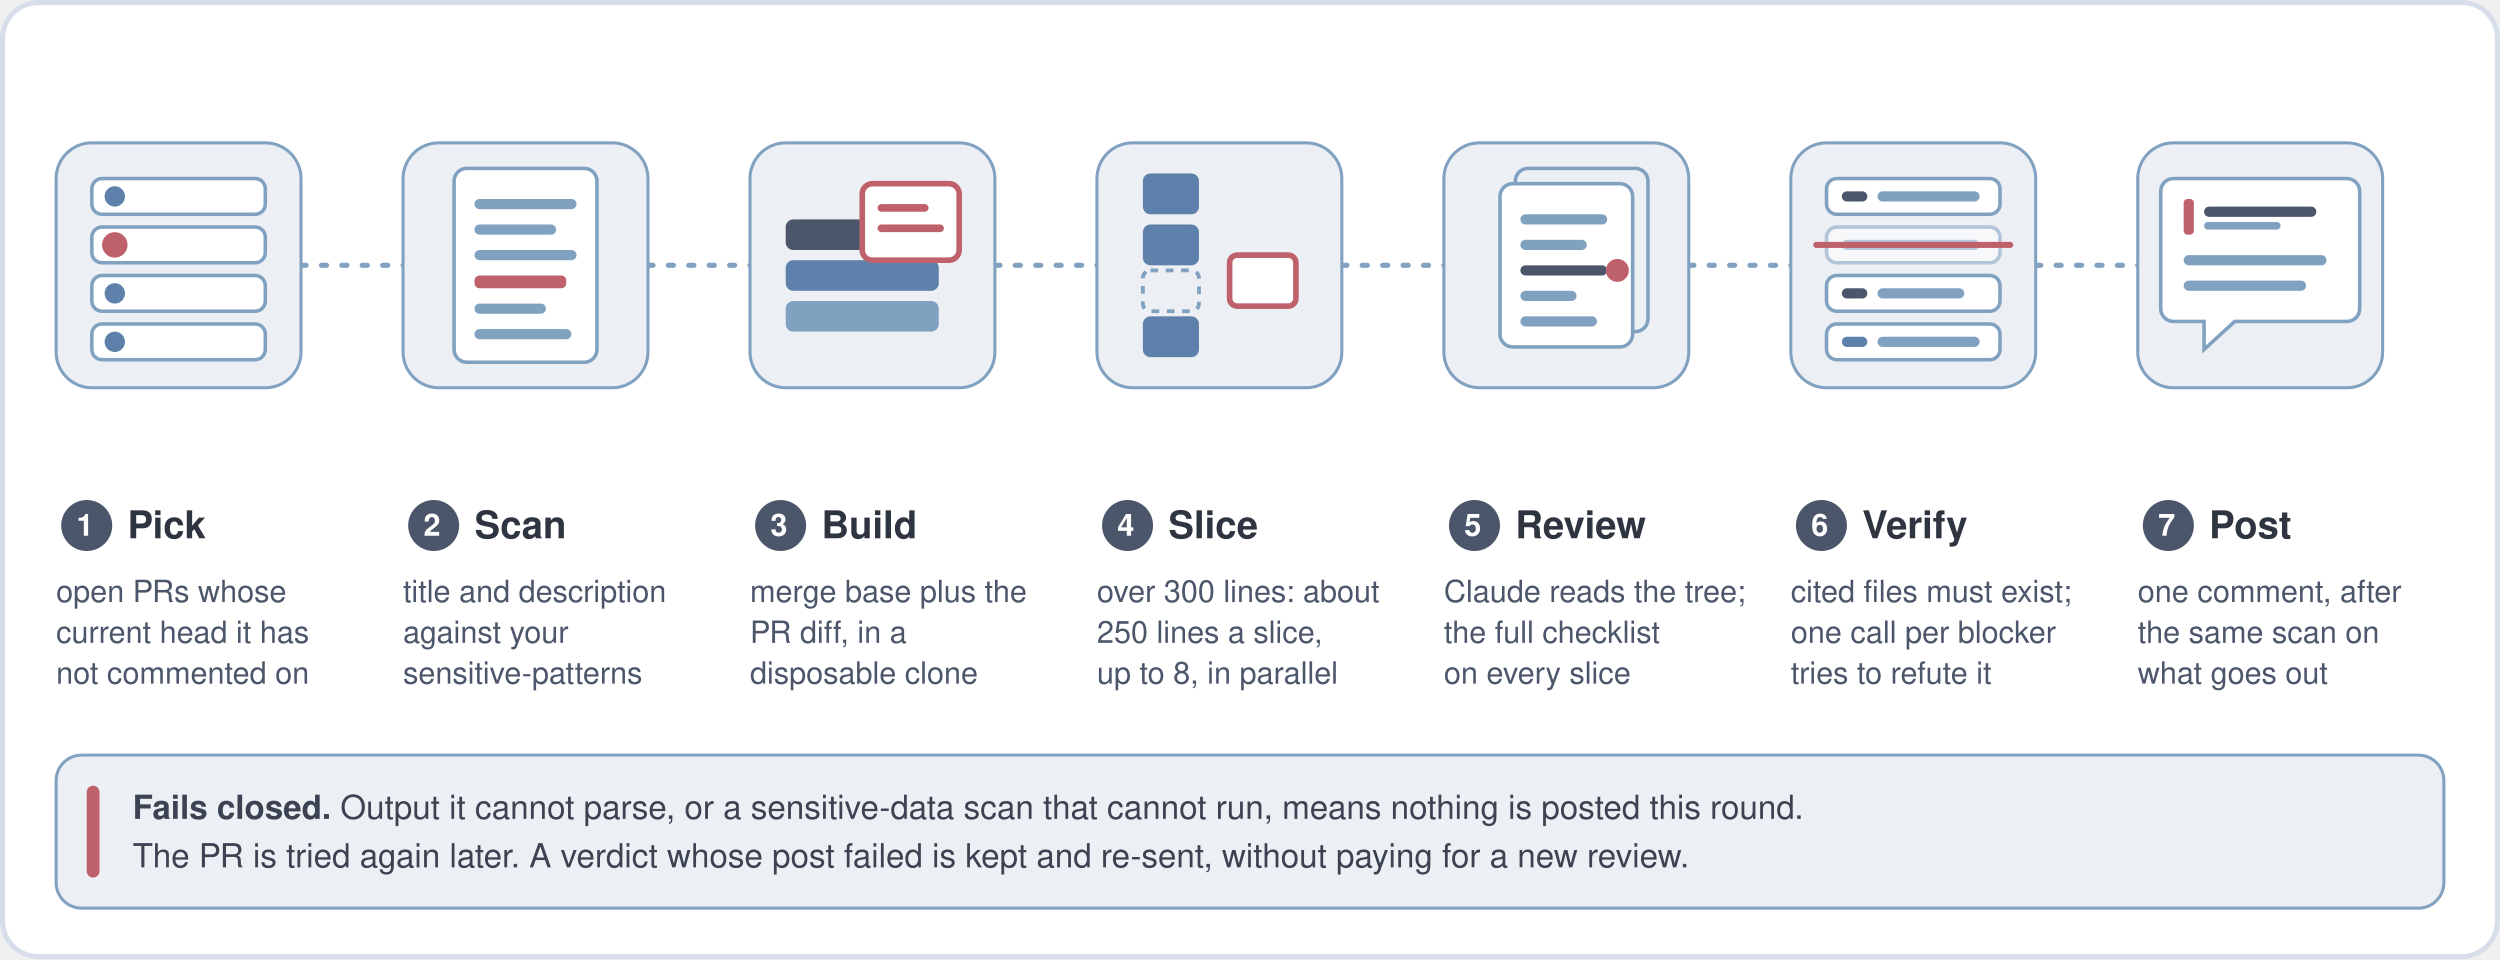
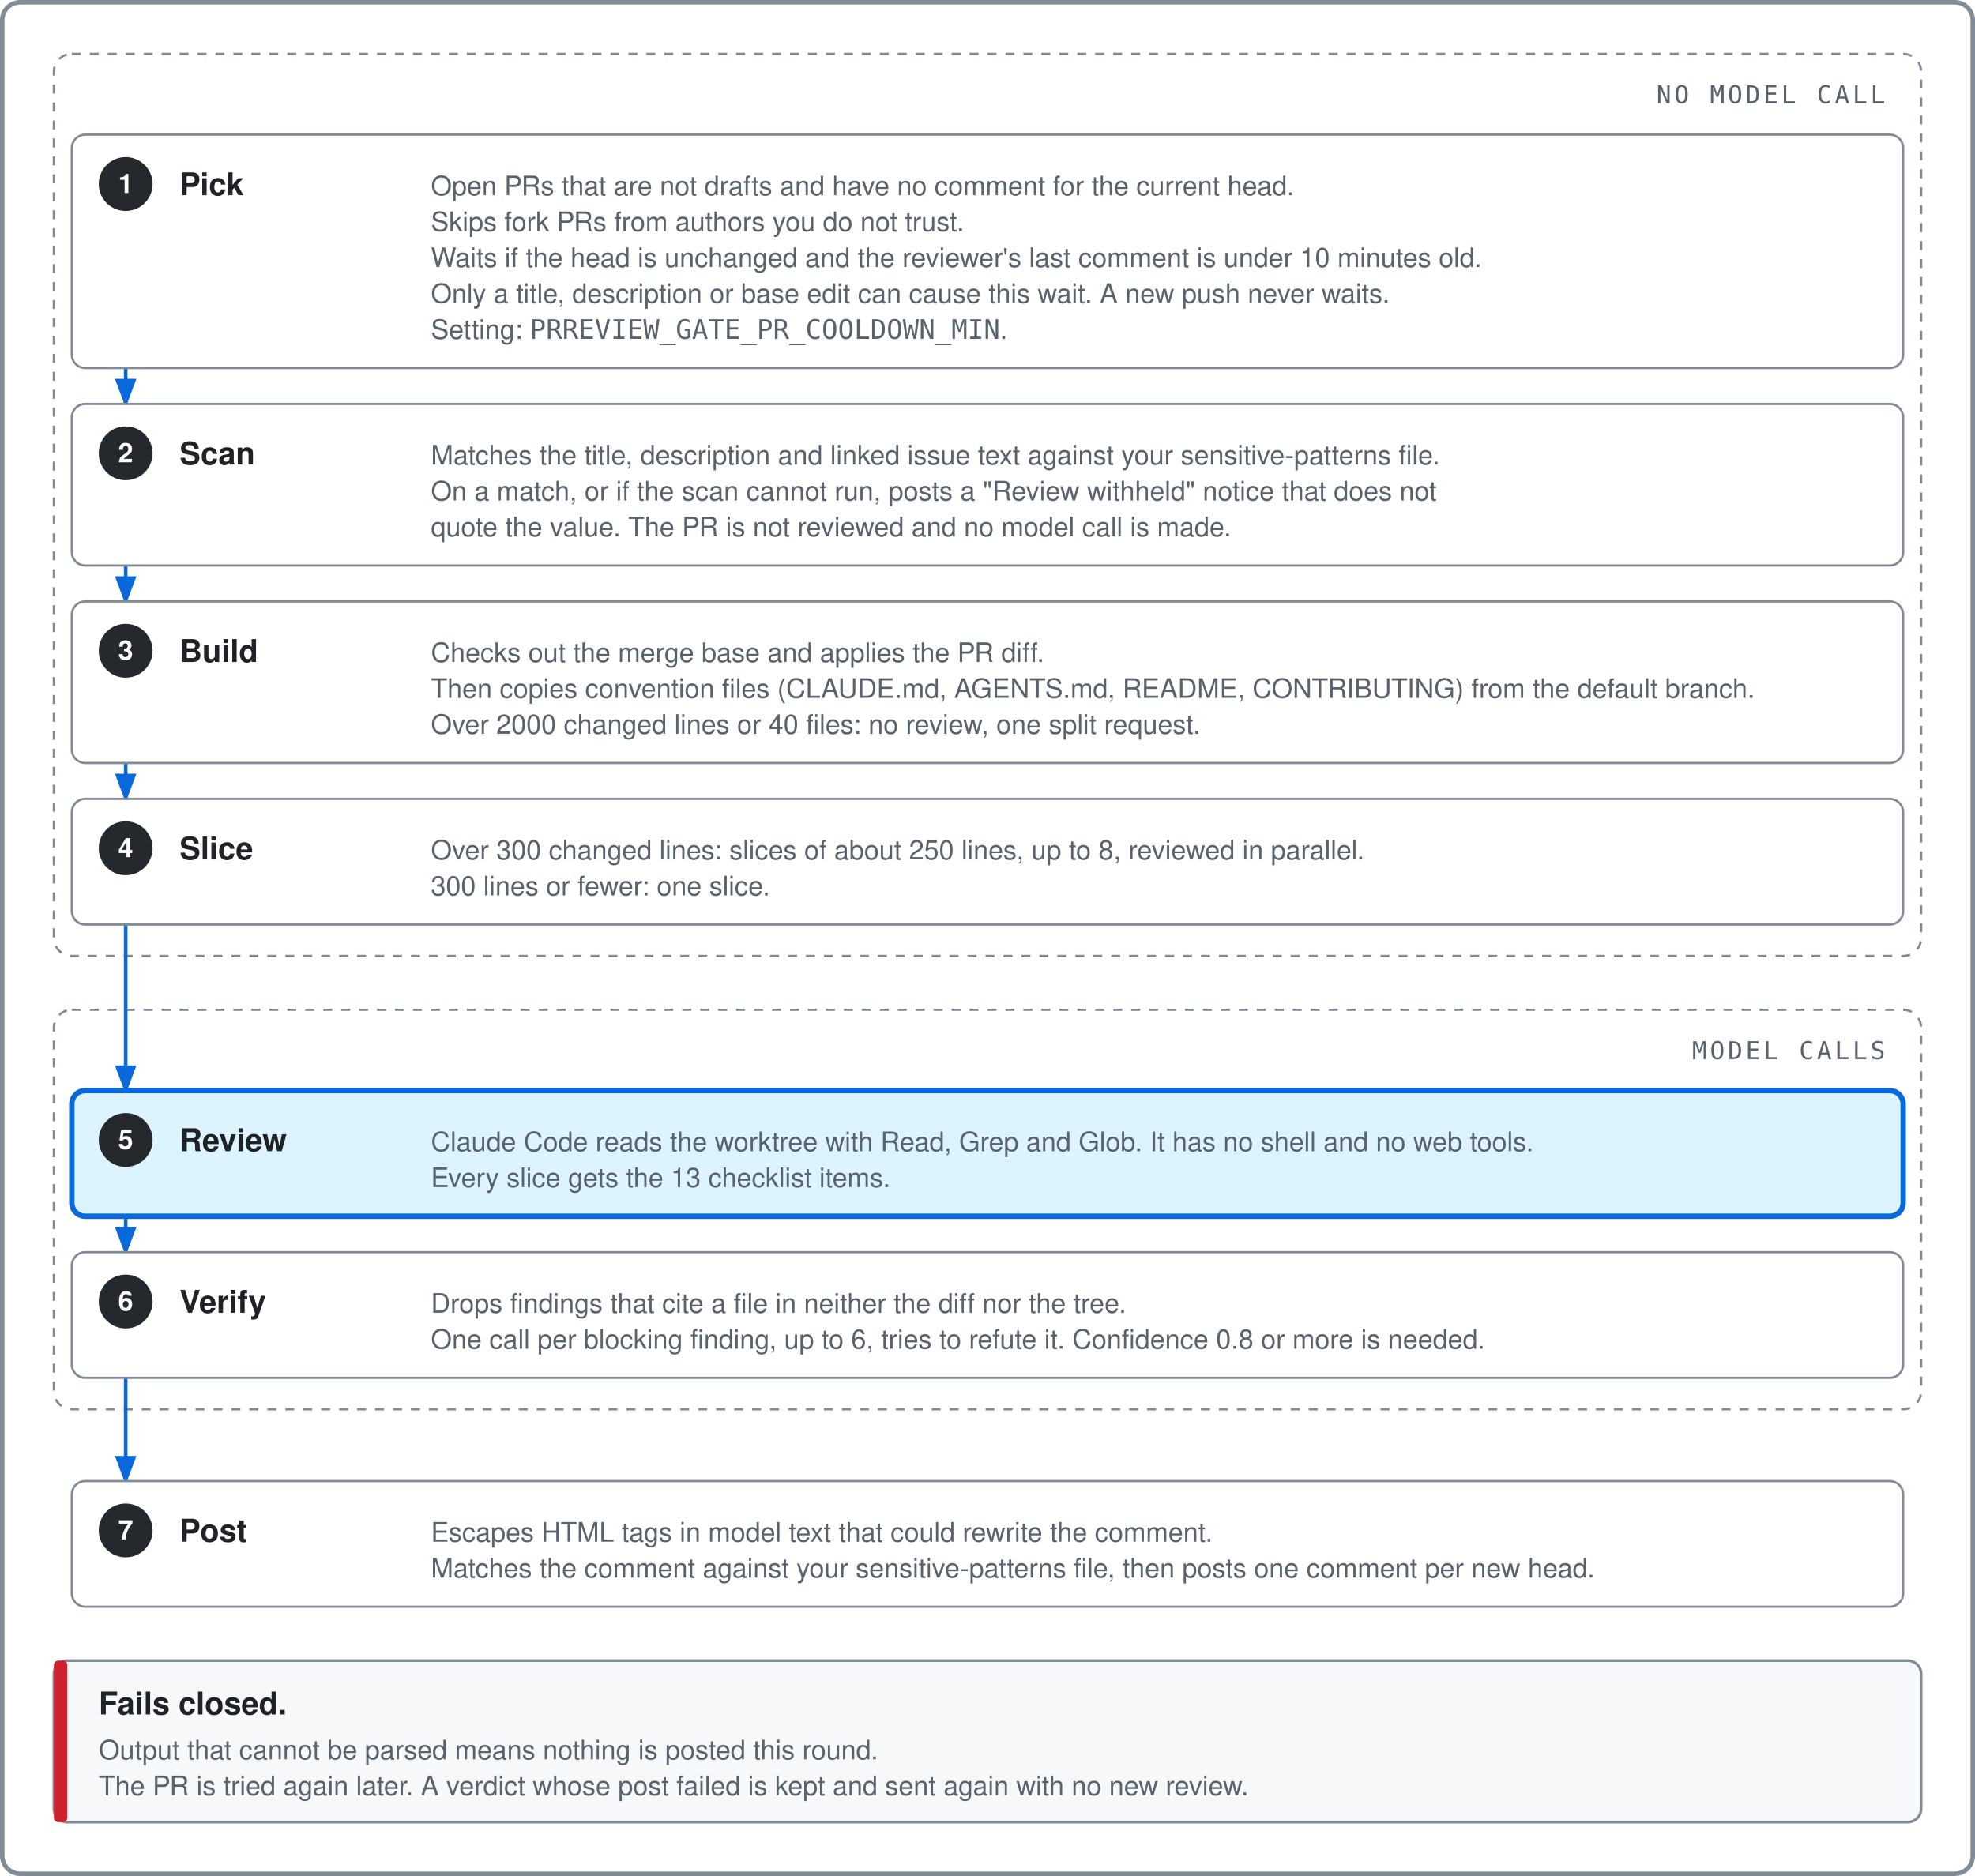
- <svg xmlns="http://www.w3.org/2000/svg" viewBox="0 0 980 376" width="980" height="376" role="img" aria-labelledby="t d">
-   <style>
-     text { font-family: -apple-system, BlinkMacSystemFont, "Segoe UI", Helvetica, Arial, sans-serif; fill: #3B4252; }
-     .num { font-size: 12px; font-weight: 700; fill: #FFFFFF; }
-     .step { font-size: 15px; font-weight: 700; fill: #2E3440; }
-     .cap { font-size: 12px; fill: #4C566A; }
-     .foot { font-size: 13px; fill: #3B4252; }
-     .track { stroke: #81A1C1; stroke-width: 2; stroke-dasharray: 2 6; stroke-linecap: round; }
-     .tile { fill: #ECEFF4; stroke: #81A1C1; stroke-width: 1.2; }
-     .paper { fill: #FFFFFF; stroke: #81A1C1; stroke-width: 1.4; }
-     .l1 { fill: #81A1C1; }
-     .l2 { fill: #5E81AC; }
-     .l3 { fill: #4C566A; }
-     .acc { fill: #BF616A; }
-     .acc-s { stroke: #BF616A; fill: none; stroke-width: 2.2; }
-     .badge { fill: #4C566A; }
-   </style>
-   <rect x="1" y="1" width="978" height="374" rx="14" fill="#FFFFFF" stroke="#D8DEE9" stroke-width="2" />
-   <line class="track" x1="70" y1="104" x2="910" y2="104" />
-   <g transform="translate(22,56)">
-     <rect class="tile" x="0" y="0" width="96" height="96" rx="14" />
-     <rect class="paper" x="14" y="14" width="68" height="14" rx="4" />
-     <circle class="l2" cx="23" cy="21" r="4" />
-     <rect class="paper" x="14" y="33" width="68" height="14" rx="4" />
-     <circle class="acc" cx="23" cy="40" r="5" />
-     <rect class="paper" x="14" y="52" width="68" height="14" rx="4" />
-     <circle class="l2" cx="23" cy="59" r="4" />
-     <rect class="paper" x="14" y="71" width="68" height="14" rx="4" />
-     <circle class="l2" cx="23" cy="78" r="4" />
+ <svg xmlns="http://www.w3.org/2000/svg" viewBox="0 0 880 836" role="img" aria-labelledby="round-github-title round-github-desc" id="round-github-root">
+   <defs>
+     <style>#round-github-root { font-family: -apple-system, BlinkMacSystemFont, "Segoe UI", Helvetica, Arial, sans-serif; color: #1F2328; }
+       #round-github-root .page { max-width: 1000px; width: 100%; }
+       #round-github-root .diagram-container { width: 100%; overflow-x: auto; }
+       #round-github-root .diagram-container { overflow-x: visible; }
+       #round-github-root .bg { fill: #FFFFFF; }
+       #round-github-root .edge-frame { fill: none; stroke: #818B98; stroke-width: 2; }
+       #round-github-root text { font-family: -apple-system, BlinkMacSystemFont, "Segoe UI", Helvetica, Arial, sans-serif; fill: #1F2328; font-size: 12px; }
+       #round-github-root .t-name { font-size: 14px; font-weight: 600; }
+       #round-github-root .t-name-code { font-family: ui-monospace, SFMono-Regular, Menlo, Consolas, monospace; font-size: 13px; font-weight: 700; }
+       #round-github-root .t-sub { fill: #59636E; }
+       #round-github-root .t-code { font-family: ui-monospace, SFMono-Regular, Menlo, Consolas, monospace; font-size: 12px; }
+       #round-github-root .t-eye { font-family: ui-monospace, SFMono-Regular, Menlo, Consolas, monospace; font-size: 11px; letter-spacing: .12em; fill: #59636E; }
+       #round-github-root .t-arrow { font-family: ui-monospace, SFMono-Regular, Menlo, Consolas, monospace; font-size: 11px; letter-spacing: .06em; fill: #59636E; }
+       #round-github-root .t-alert { fill: #D1242F; font-weight: 700; }
+       #round-github-root .t-chip { fill: #FFFFFF; font-weight: 700; }
+       #round-github-root .t-title { font-size: 14px; font-weight: 700; }
+       #round-github-root .mask { fill: #FFFFFF; }
+       #round-github-root .node { fill: #F6F8FA; stroke: #818B98; stroke-width: 1.2; }
+       #round-github-root .raised { fill: #FFFFFF; stroke: #818B98; stroke-width: 1; }
+       #round-github-root .hero { fill: #DDF4FF; stroke: #0969DA; stroke-width: 2.4; }
+       #round-github-root .optional { fill: none; stroke: #818B98; stroke-width: 1.2; stroke-dasharray: 5 4; }
+       #round-github-root .zone { fill: none; stroke: #818B98; stroke-width: 1; stroke-dasharray: 4 4; }
+       #round-github-root .strip { fill: #F6F8FA; stroke: #818B98; stroke-width: 1.2; }
+       #round-github-root .bar { fill: #CF222E; }
+       #round-github-root .alert-node { fill: #FFFFFF; stroke: #CF222E; stroke-width: 2; stroke-dasharray: 6 4; }
+       #round-github-root .edge { fill: none; stroke: #0969DA; stroke-width: 1.6; }
+       #round-github-root .edge-dash { fill: none; stroke: #0969DA; stroke-width: 1.4; stroke-dasharray: 5 4; }
+       #round-github-root .edge-alert { fill: none; stroke: #CF222E; stroke-width: 1.6; }
+       #round-github-root .mk { fill: #0969DA; }
+       #round-github-root .mk-alert { fill: #CF222E; }
+       #round-github-root .chip { fill: #25292E; }
+       #round-github-root .dot { fill: #1F2328; }
+       #round-github-root .bullet { fill: #59636E; }
+       #round-github-root .diamond { fill: #FFFFFF; stroke: #818B98; stroke-width: 1.4; }</style>
+     <marker id="round-github-arrow" markerWidth="8" markerHeight="6" refX="7" refY="3" orient="auto">
+       <polygon class="mk" points="0 0, 8 3, 0 6" />
+     </marker>
+     <marker id="round-github-arrow-alert" markerWidth="8" markerHeight="6" refX="7" refY="3" orient="auto">
+       <polygon class="mk-alert" points="0 0, 8 3, 0 6" />
+     </marker>
+   </defs>
+   <rect class="bg" width="880" height="836" />
+   <rect class="edge-frame" x="1" y="1" width="878" height="834" rx="8" />
+   <g transform="translate(0,-0)">
+     <rect class="zone" x="24" y="24" width="832" height="402" rx="8" />
+     <text class="t-eye" x="840" y="46" text-anchor="end">NO MODEL CALL</text>
+     <rect class="zone" x="24" y="450" width="832" height="178" rx="8" />
+     <text class="t-eye" x="840" y="472" text-anchor="end">MODEL CALLS</text>
+     <path class="edge" d="M56,164 V180" marker-end="url(#round-github-arrow)" />
+     <path class="edge" d="M56,252 V268" marker-end="url(#round-github-arrow)" />
+     <path class="edge" d="M56,340 V356" marker-end="url(#round-github-arrow)" />
+     <path class="edge" d="M56,412 V486" marker-end="url(#round-github-arrow)" />
+     <path class="edge" d="M56,542 V558" marker-end="url(#round-github-arrow)" />
+     <path class="edge" d="M56,614 V660" marker-end="url(#round-github-arrow)" />
+     <g data-box="32 60 816 104" data-left="170">
+       <rect class="raised" x="32" y="60" width="816" height="104" rx="6" />
+       <circle class="chip" cx="56" cy="82" r="12" />
+       <text class="t-chip" x="56" y="86" text-anchor="middle">1</text>
+       <text class="t-name" x="80" y="87">Pick</text>
+       <text class="t-sub" x="192" y="87">Open PRs that are not drafts and have no comment for the current head.</text>
+       <text class="t-sub" x="192" y="103">Skips fork PRs from authors you do not trust.</text>
+       <text class="t-sub" x="192" y="119">Waits if the head is unchanged and the reviewer's last comment is under 10 minutes old.</text>
+       <text class="t-sub" x="192" y="135">Only a title, description or base edit can cause this wait. A new push never waits.</text>
+       <text class="t-sub" x="192" y="151">Setting: <tspan class="t-code">PRREVIEW_GATE_PR_COOLDOWN_MIN</tspan>.</text>
+     </g>
+     <g data-box="32 180 816 72" data-left="170">
+       <rect class="raised" x="32" y="180" width="816" height="72" rx="6" />
+       <circle class="chip" cx="56" cy="202" r="12" />
+       <text class="t-chip" x="56" y="206" text-anchor="middle">2</text>
+       <text class="t-name" x="80" y="207">Scan</text>
+       <text class="t-sub" x="192" y="207">Matches the title, description and linked issue text against your sensitive-patterns file.</text>
+       <text class="t-sub" x="192" y="223">On a match, or if the scan cannot run, posts a "Review withheld" notice that does not</text>
+       <text class="t-sub" x="192" y="239">quote the value. The PR is not reviewed and no model call is made.</text>
+     </g>
+     <g data-box="32 268 816 72" data-left="170">
+       <rect class="raised" x="32" y="268" width="816" height="72" rx="6" />
+       <circle class="chip" cx="56" cy="290" r="12" />
+       <text class="t-chip" x="56" y="294" text-anchor="middle">3</text>
+       <text class="t-name" x="80" y="295">Build</text>
+       <text class="t-sub" x="192" y="295">Checks out the merge base and applies the PR diff.</text>
+       <text class="t-sub" x="192" y="311">Then copies convention files (CLAUDE.md, AGENTS.md, README, CONTRIBUTING) from the default branch.</text>
+       <text class="t-sub" x="192" y="327">Over 2000 changed lines or 40 files: no review, one split request.</text>
+     </g>
+     <g data-box="32 356 816 56" data-left="170">
+       <rect class="raised" x="32" y="356" width="816" height="56" rx="6" />
+       <circle class="chip" cx="56" cy="378" r="12" />
+       <text class="t-chip" x="56" y="382" text-anchor="middle">4</text>
+       <text class="t-name" x="80" y="383">Slice</text>
+       <text class="t-sub" x="192" y="383">Over 300 changed lines: slices of about 250 lines, up to 8, reviewed in parallel.</text>
+       <text class="t-sub" x="192" y="399">300 lines or fewer: one slice.</text>
+     </g>
+     <g class="focal" data-box="32 486 816 56" data-left="170">
+       <rect class="hero focal-r" x="32" y="486" width="816" height="56" rx="6" />
+       <circle class="chip" cx="56" cy="508" r="12" />
+       <text class="t-chip" x="56" y="512" text-anchor="middle">5</text>
+       <text class="t-name" x="80" y="513">Review</text>
+       <text class="t-sub" x="192" y="513">Claude Code reads the worktree with Read, Grep and Glob. It has no shell and no web tools.</text>
+       <text class="t-sub" x="192" y="529">Every slice gets the 13 checklist items.</text>
+     </g>
+     <g data-box="32 558 816 56" data-left="170">
+       <rect class="raised" x="32" y="558" width="816" height="56" rx="6" />
+       <circle class="chip" cx="56" cy="580" r="12" />
+       <text class="t-chip" x="56" y="584" text-anchor="middle">6</text>
+       <text class="t-name" x="80" y="585">Verify</text>
+       <text class="t-sub" x="192" y="585">Drops findings that cite a file in neither the diff nor the tree.</text>
+       <text class="t-sub" x="192" y="601">One call per blocking finding, up to 6, tries to refute it. Confidence 0.8 or more is needed.</text>
+     </g>
+     <g data-box="32 660 816 56" data-left="170">
+       <rect class="raised" x="32" y="660" width="816" height="56" rx="6" />
+       <circle class="chip" cx="56" cy="682" r="12" />
+       <text class="t-chip" x="56" y="686" text-anchor="middle">7</text>
+       <text class="t-name" x="80" y="687">Post</text>
+       <text class="t-sub" x="192" y="687">Escapes HTML tags in model text that could rewrite the comment.</text>
+       <text class="t-sub" x="192" y="703">Matches the comment against your sensitive-patterns file, then posts one comment per new head.</text>
+     </g>
+     <g data-box="24 740 832 72">
+       <rect class="strip" x="24" y="740" width="832" height="72" rx="6" />
+       <rect class="bar" x="24" y="740" width="6" height="72" rx="2" />
+       <text class="t-title" x="44" y="764">Fails closed.</text>
+       <text class="t-sub" x="44" y="784">Output that cannot be parsed means nothing is posted this round.</text>
+       <text class="t-sub" x="44" y="800">The PR is tried again later. A verdict whose post failed is kept and sent again with no new review.</text>
+     </g>
  </g>
-   <circle class="badge" cx="34" cy="206" r="10" />
-   <text class="num" x="30" y="210">1</text>
-   <text class="step" x="50" y="211">Pick</text>
-   <text class="cap" x="22" y="236">open PRs whose</text>
-   <text class="cap" x="22" y="252">current head it has</text>
-   <text class="cap" x="22" y="268">not commented on</text>
-   <g transform="translate(158,56)">
-     <rect class="tile" x="0" y="0" width="96" height="96" rx="14" />
-     <rect class="paper" x="20" y="10" width="56" height="76" rx="5" />
-     <rect class="l1" x="28" y="22" width="40" height="4" rx="2" />
-     <rect class="l1" x="28" y="32" width="32" height="4" rx="2" />
-     <rect class="l1" x="28" y="42" width="40" height="4" rx="2" />
-     <rect class="acc" x="28" y="52" width="36" height="5" rx="2" />
-     <rect class="l1" x="28" y="63" width="28" height="4" rx="2" />
-     <rect class="l1" x="28" y="73" width="38" height="4" rx="2" />
-   </g>
-   <circle class="badge" cx="170" cy="206" r="10" />
-   <text class="num" x="166" y="210">2</text>
-   <text class="step" x="186" y="211">Scan</text>
-   <text class="cap" x="158" y="236">title and description</text>
-   <text class="cap" x="158" y="252">against your</text>
-   <text class="cap" x="158" y="268">sensitive-patterns</text>
-   <g transform="translate(294,56)">
-     <rect class="tile" x="0" y="0" width="96" height="96" rx="14" />
-     <rect class="l1" x="14" y="62" width="60" height="12" rx="3" />
-     <rect class="l2" x="14" y="46" width="60" height="12" rx="3" />
-     <rect class="l3" x="14" y="30" width="60" height="12" rx="3" />
-     <rect x="44" y="16" width="38" height="30" rx="4" fill="#FFFFFF" stroke="#BF616A" stroke-width="2.2" />
-     <rect class="acc" x="50" y="24" width="20" height="3" rx="1.5" />
-     <rect class="acc" x="50" y="32" width="26" height="3" rx="1.5" />
-   </g>
-   <circle class="badge" cx="306" cy="206" r="10" />
-   <text class="num" x="302" y="210">3</text>
-   <text class="step" x="322" y="211">Build</text>
-   <text class="cap" x="294" y="236">merge base plus the</text>
-   <text class="cap" x="294" y="252">PR diff, in a</text>
-   <text class="cap" x="294" y="268">disposable clone</text>
-   <g transform="translate(430,56)">
-     <rect class="tile" x="0" y="0" width="96" height="96" rx="14" />
-     <rect class="l2" x="18" y="12" width="22" height="16" rx="3" />
-     <rect class="l2" x="18" y="32" width="22" height="16" rx="3" />
-     <rect class="l2" x="18" y="68" width="22" height="16" rx="3" />
-     <rect x="52" y="44" width="26" height="20" rx="3" fill="#FFFFFF" stroke="#BF616A" stroke-width="2.2" />
-     <rect x="18" y="50" width="22" height="16" rx="3" fill="none" stroke="#81A1C1" stroke-width="1.5" stroke-dasharray="3 3" />
-   </g>
-   <circle class="badge" cx="442" cy="206" r="10" />
-   <text class="num" x="438" y="210">4</text>
-   <text class="step" x="458" y="211">Slice</text>
-   <text class="cap" x="430" y="236">over 300 lines: about</text>
-   <text class="cap" x="430" y="252">250 lines a slice,</text>
-   <text class="cap" x="430" y="268">up to 8, in parallel</text>
-   <g transform="translate(566,56)">
-     <rect class="tile" x="0" y="0" width="96" height="96" rx="14" />
-     <rect class="paper" x="28" y="10" width="52" height="64" rx="5" style="fill:#ECEFF4" />
-     <rect class="paper" x="22" y="16" width="52" height="64" rx="5" />
-     <rect class="l1" x="30" y="28" width="34" height="4" rx="2" />
-     <rect class="l1" x="30" y="38" width="26" height="4" rx="2" />
-     <rect class="l3" x="30" y="48" width="34" height="4" rx="2" />
-     <circle class="acc" cx="68" cy="50" r="4.5" />
-     <rect class="l1" x="30" y="58" width="22" height="4" rx="2" />
-     <rect class="l1" x="30" y="68" width="30" height="4" rx="2" />
-   </g>
-   <circle class="badge" cx="578" cy="206" r="10" />
-   <text class="num" x="574" y="210">5</text>
-   <text class="step" x="594" y="211">Review</text>
-   <text class="cap" x="566" y="236">Claude reads the tree;</text>
-   <text class="cap" x="566" y="252">the full checklist</text>
-   <text class="cap" x="566" y="268">on every slice</text>
-   <g transform="translate(702,56)">
-     <rect class="tile" x="0" y="0" width="96" height="96" rx="14" />
-     <rect class="paper" x="14" y="14" width="68" height="14" rx="4" />
-     <rect class="l3" x="20" y="19" width="10" height="4" rx="2" />
-     <rect class="l1" x="34" y="19" width="40" height="4" rx="2" />
-     <rect class="paper" x="14" y="33" width="68" height="14" rx="4" style="opacity:.55" />
-     <rect class="l1" x="20" y="38" width="54" height="4" rx="2" style="opacity:.55" />
-     <line x1="10" y1="40" x2="86" y2="40" stroke="#BF616A" stroke-width="2.4" stroke-linecap="round" />
-     <rect class="paper" x="14" y="52" width="68" height="14" rx="4" />
-     <rect class="l3" x="20" y="57" width="10" height="4" rx="2" />
-     <rect class="l1" x="34" y="57" width="34" height="4" rx="2" />
-     <rect class="paper" x="14" y="71" width="68" height="14" rx="4" />
-     <rect class="l2" x="20" y="76" width="10" height="4" rx="2" />
-     <rect class="l1" x="34" y="76" width="40" height="4" rx="2" />
-   </g>
-   <circle class="badge" cx="714" cy="206" r="10" />
-   <text class="num" x="710" y="210">6</text>
-   <text class="step" x="730" y="211">Verify</text>
-   <text class="cap" x="702" y="236">cited files must exist;</text>
-   <text class="cap" x="702" y="252">one call per blocker</text>
-   <text class="cap" x="702" y="268">tries to refute it</text>
-   <g transform="translate(838,56)">
-     <rect class="tile" x="0" y="0" width="96" height="96" rx="14" />
-     <path d="M14 14 h68 a5 5 0 0 1 5 5 v46 a5 5 0 0 1 -5 5 h-44 l-12 11 v-11 h-12 a5 5 0 0 1 -5 -5 v-46 a5 5 0 0 1 5 -5 z" fill="#FFFFFF" stroke="#81A1C1" stroke-width="1.4" />
-     <rect class="acc" x="18" y="22" width="4" height="14" rx="1.5" />
-     <rect class="l3" x="26" y="25" width="44" height="4" rx="2" />
-     <rect class="l1" x="26" y="31" width="30" height="3" rx="1.5" />
-     <rect class="l1" x="18" y="44" width="56" height="4" rx="2" />
-     <rect class="l1" x="18" y="54" width="48" height="4" rx="2" />
-   </g>
-   <circle class="badge" cx="850" cy="206" r="10" />
-   <text class="num" x="846" y="210">7</text>
-   <text class="step" x="866" y="211">Post</text>
-   <text class="cap" x="838" y="236">one comment, after</text>
-   <text class="cap" x="838" y="252">the same scan on</text>
-   <text class="cap" x="838" y="268">what goes out</text>
-   <rect x="22" y="296" width="936" height="60" rx="10" fill="#ECEFF4" stroke="#81A1C1" stroke-width="1.2" />
-   <rect class="acc" x="34" y="308" width="5" height="36" rx="2.5" />
-   <text class="foot" x="52" y="321">
-     <tspan font-weight="700">Fails closed.</tspan> Output it cannot parse, or a sensitive-data scan that cannot run, means nothing is posted this round.</text>
-   <text class="foot" x="52" y="340">The PR is tried again later. A verdict whose post failed is kept and re-sent, without paying for a new review.</text>
</svg>
